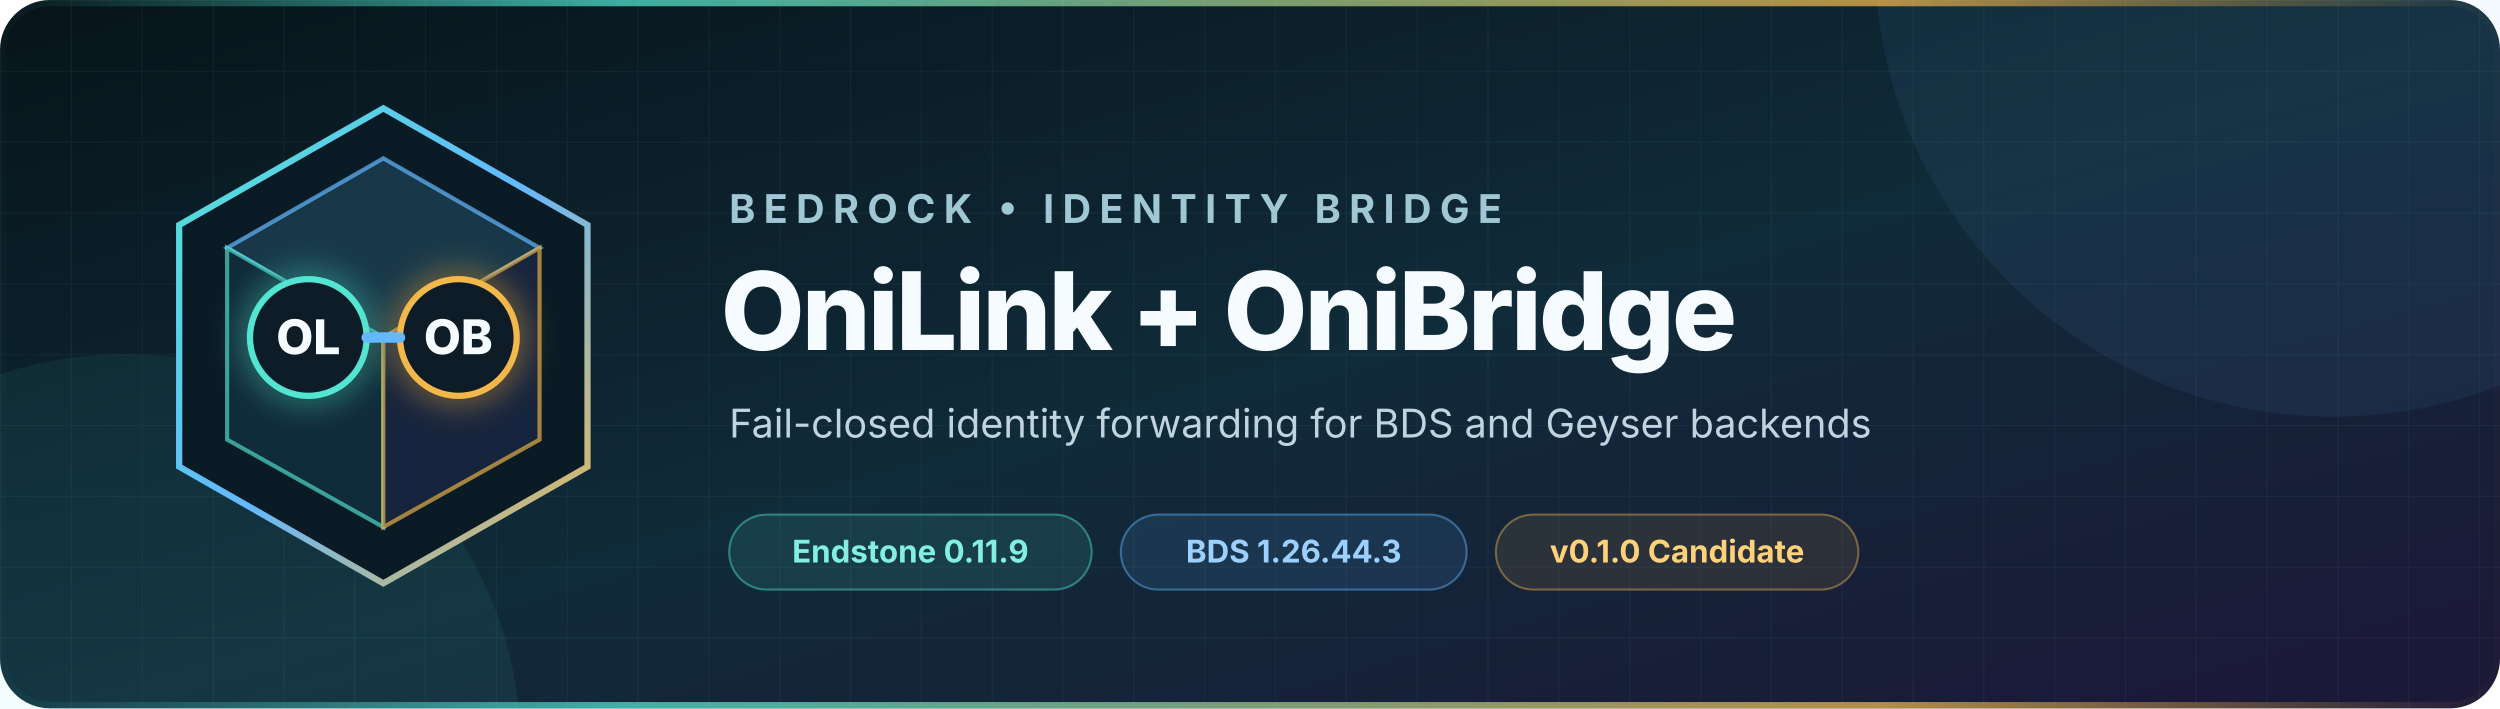
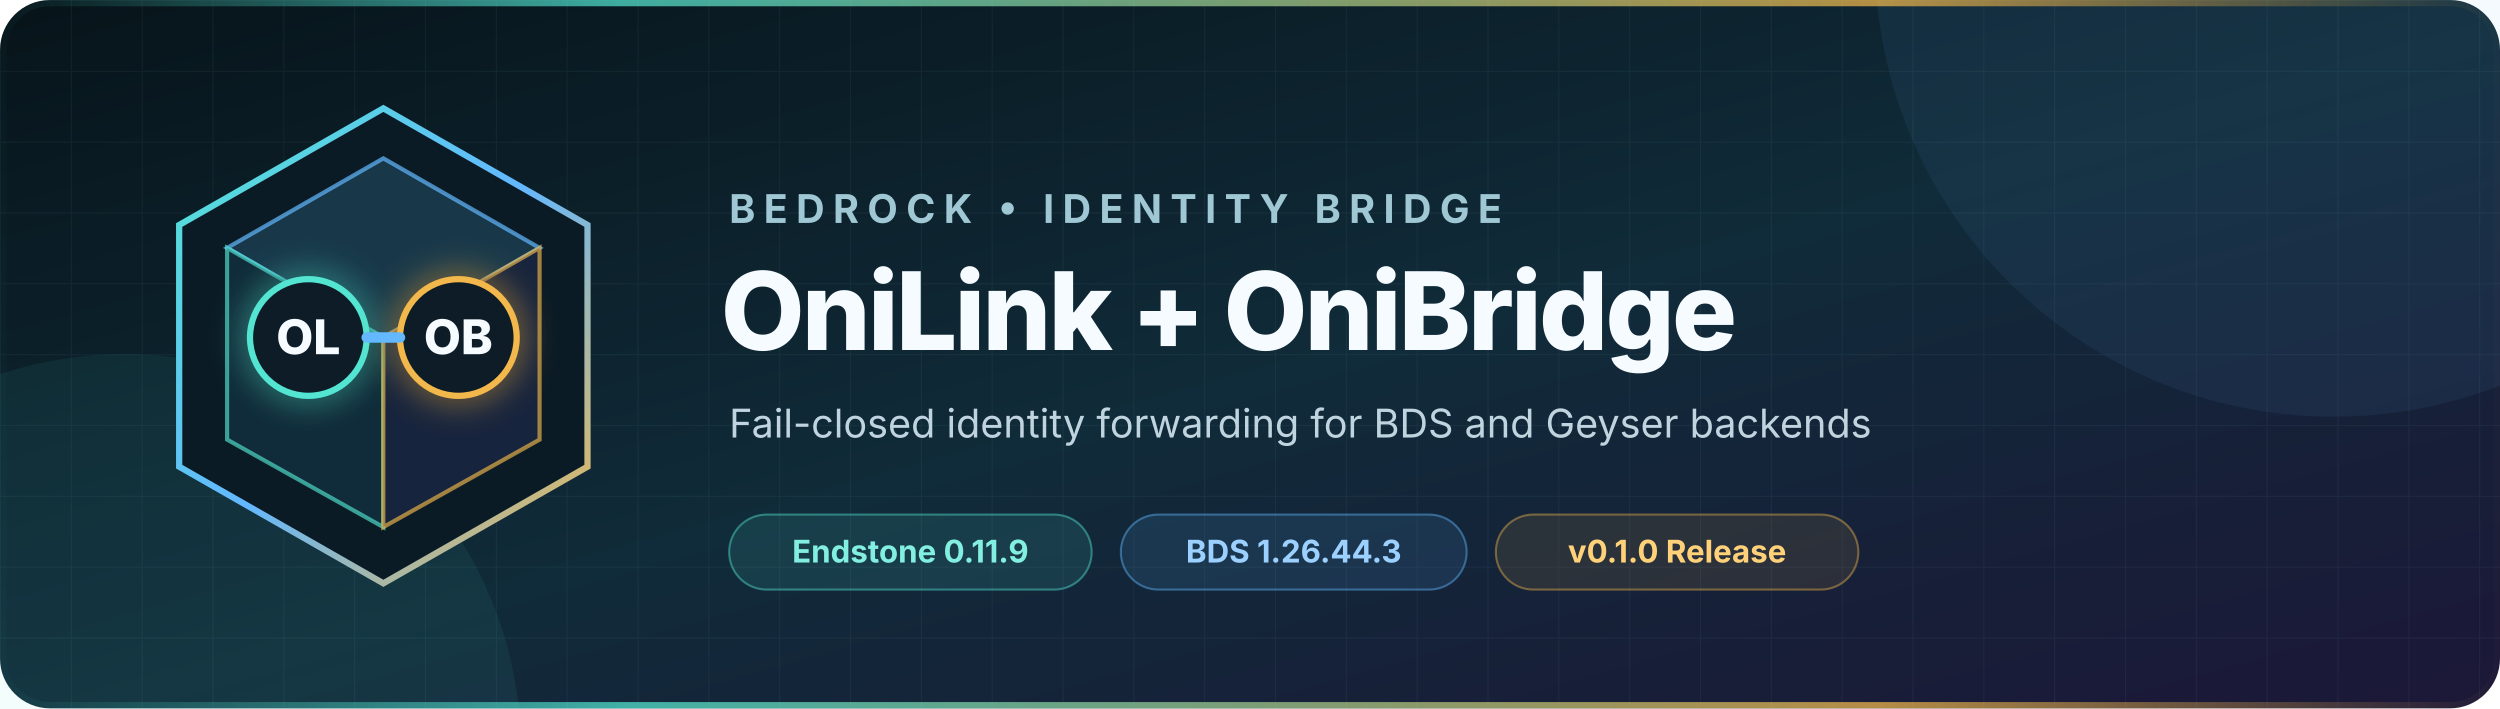
<svg xmlns="http://www.w3.org/2000/svg" width="1200" height="340" viewBox="0 0 1200 340" role="img" aria-labelledby="title description">
  <defs>
    <linearGradient id="background" x1="0" y1="0" x2="1" y2="1">
      <stop offset="0" stop-color="#07141a" />
      <stop offset="0.52" stop-color="#102b39" />
      <stop offset="1" stop-color="#1c1738" />
    </linearGradient>
    <linearGradient id="accent" x1="0" y1="0" x2="1" y2="1">
      <stop offset="0" stop-color="#52e5d1" />
      <stop offset="0.5" stop-color="#63b8ff" />
      <stop offset="1" stop-color="#f2b84b" />
    </linearGradient>
    <linearGradient id="rule" x1="0" y1="0" x2="1" y2="0">
      <stop offset="0" stop-color="#52e5d1" stop-opacity="0" />
      <stop offset="0.25" stop-color="#52e5d1" />
      <stop offset="0.75" stop-color="#f2b84b" />
      <stop offset="1" stop-color="#f2b84b" stop-opacity="0" />
    </linearGradient>
    <pattern id="grid" width="34" height="34" patternUnits="userSpaceOnUse">
      <path d="M34 0H0V34" fill="none" stroke="#9cdceb" stroke-opacity="0.055" />
    </pattern>
    <filter id="glow" x="-50%" y="-50%" width="200%" height="200%">
      <feGaussianBlur stdDeviation="8" result="blur" />
      <feMerge>
        <feMergeNode in="blur" />
        <feMergeNode in="SourceGraphic" />
      </feMerge>
    </filter>
  </defs>
  <rect width="1200" height="340" rx="24" fill="url(#background)" />
  <rect width="1200" height="340" rx="24" fill="url(#grid)" />
  <circle cx="1120" cy="-20" r="220" fill="#63b8ff" opacity="0.07" />
  <circle cx="60" cy="360" r="190" fill="#52e5d1" opacity="0.07" />
  <g transform="translate(72 48)">
    <path d="M112 4 210 60v116l-98 56-98-56V60Z" fill="#0b1b25" stroke="url(#accent)" stroke-width="3" />
    <path d="m112 28 75 43-75 43-75-43Z" fill="#18384a" stroke="#63b8ff" stroke-opacity="0.7" stroke-width="2" />
    <path d="m37 71 75 43v91l-75-42Z" fill="#102b39" stroke="#52e5d1" stroke-opacity="0.65" stroke-width="2" />
    <path d="m187 71-75 43v91l75-42Z" fill="#17243d" stroke="#f2b84b" stroke-opacity="0.65" stroke-width="2" />
    <circle cx="76" cy="114" r="28" fill="#0b1b25" stroke="#52e5d1" stroke-width="3" filter="url(#glow)" />
    <circle cx="148" cy="114" r="28" fill="#0b1b25" stroke="#f2b84b" stroke-width="3" filter="url(#glow)" />
    <path d="M104 114h16" stroke="#63b8ff" stroke-width="5" stroke-linecap="round" />
    <text x="76" y="122" text-anchor="middle" fill="#f5fbff" font-family="Inter, Segoe UI, Arial, sans-serif" font-size="23" font-weight="760">OL</text>
    <text x="148" y="122" text-anchor="middle" fill="#f5fbff" font-family="Inter, Segoe UI, Arial, sans-serif" font-size="23" font-weight="760">OB</text>
  </g>
  <g font-family="Inter, Segoe UI, Arial, sans-serif">
    <text x="350" y="107" fill="#9fc8d4" font-size="19" font-weight="650" letter-spacing="4">BEDROCK • IDENTITY BRIDGE</text>
    <text x="346" y="168" fill="#f5fbff" font-size="52" font-weight="760" letter-spacing="-1.3">OniLink + OniBridge</text>
    <text x="350" y="210" fill="#c0d4df" font-size="19">Fail-closed identity forwarding for BDS and Geyser backends</text>
    <g transform="translate(350 247)" font-size="15" font-weight="650">
      <rect width="174" height="36" rx="18" fill="#52e5d1" fill-opacity="0.11" stroke="#52e5d1" stroke-opacity="0.44" />
      <text x="87" y="23" text-anchor="middle" fill="#82efe0">Endstone 0.11.9</text>
      <rect x="188" width="166" height="36" rx="18" fill="#63b8ff" fill-opacity="0.11" stroke="#63b8ff" stroke-opacity="0.44" />
      <text x="271" y="23" text-anchor="middle" fill="#9bd0ff">BDS 1.26.44.3</text>
      <rect x="368" width="174" height="36" rx="18" fill="#f2b84b" fill-opacity="0.1" stroke="#f2b84b" stroke-opacity="0.42" />
-       <text x="455" y="23" text-anchor="middle" fill="#ffd27a">v0.1.0 Candidate</text>
+       <text x="455" y="23" text-anchor="middle" fill="#ffd27a">v0.1.0 Release</text>
    </g>
  </g>
  <rect x="1.5" y="1.5" width="1197" height="337" rx="22.5" fill="none" stroke="url(#rule)" stroke-width="3" opacity="0.72" />
</svg>
